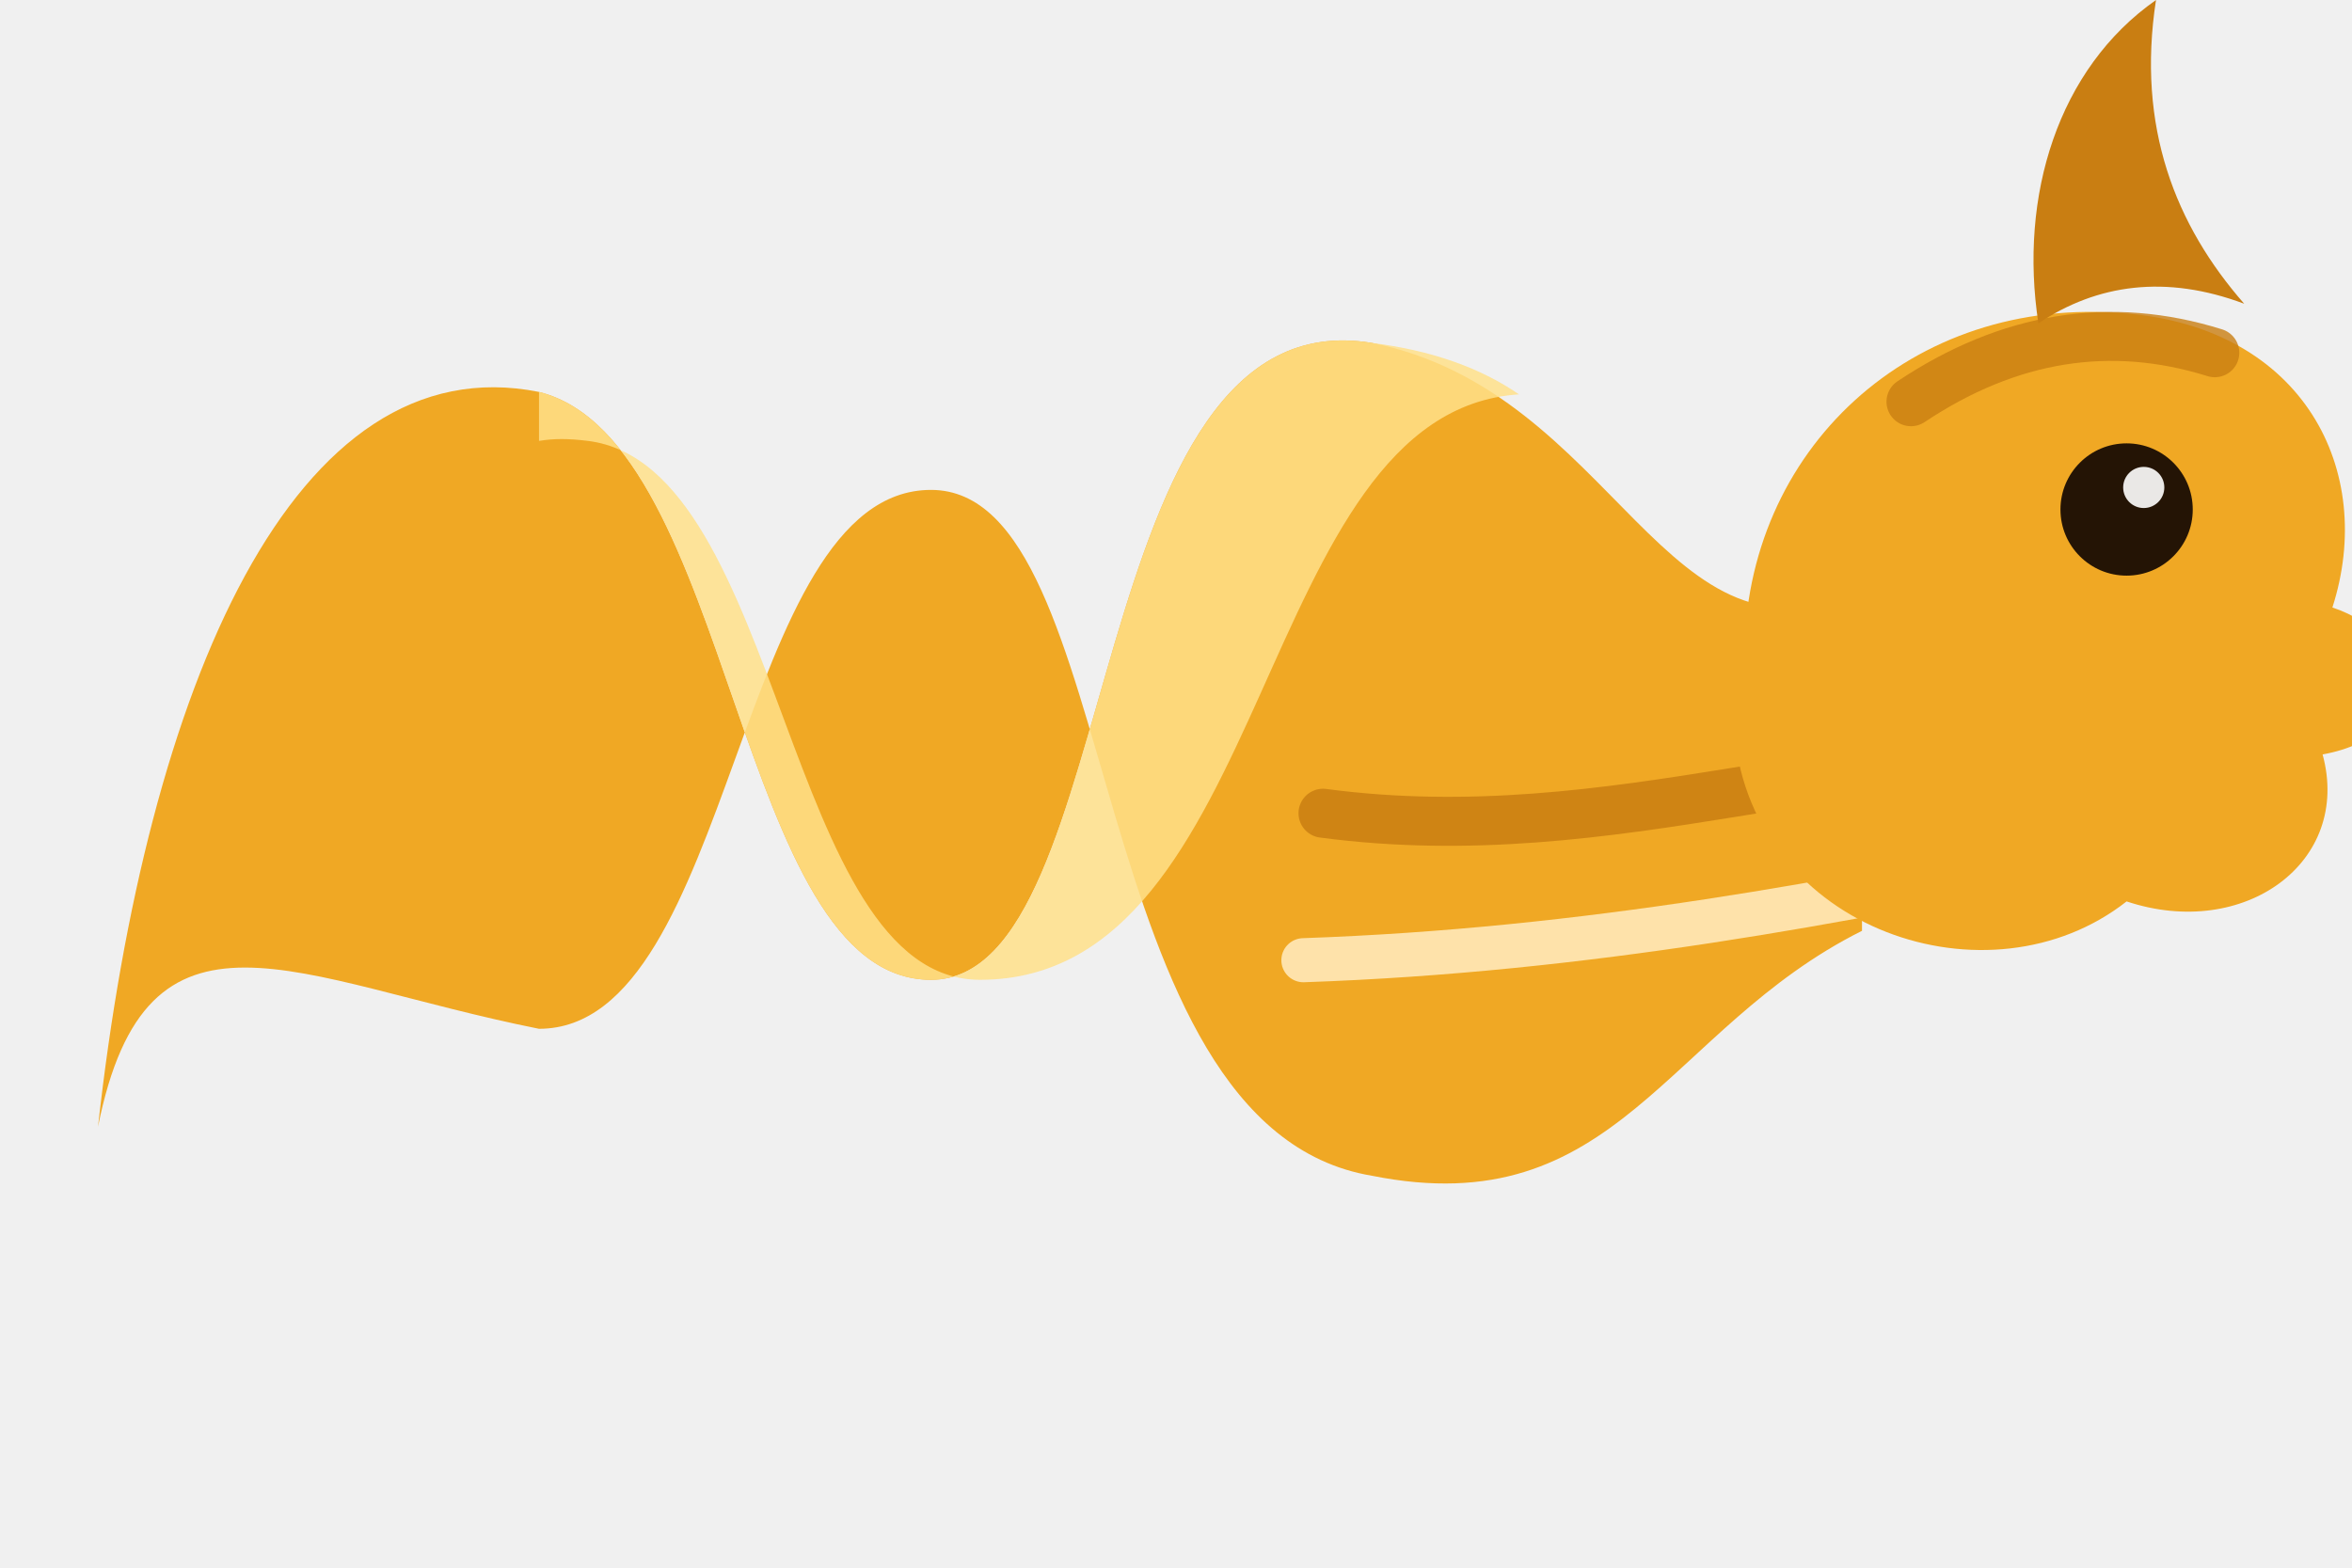
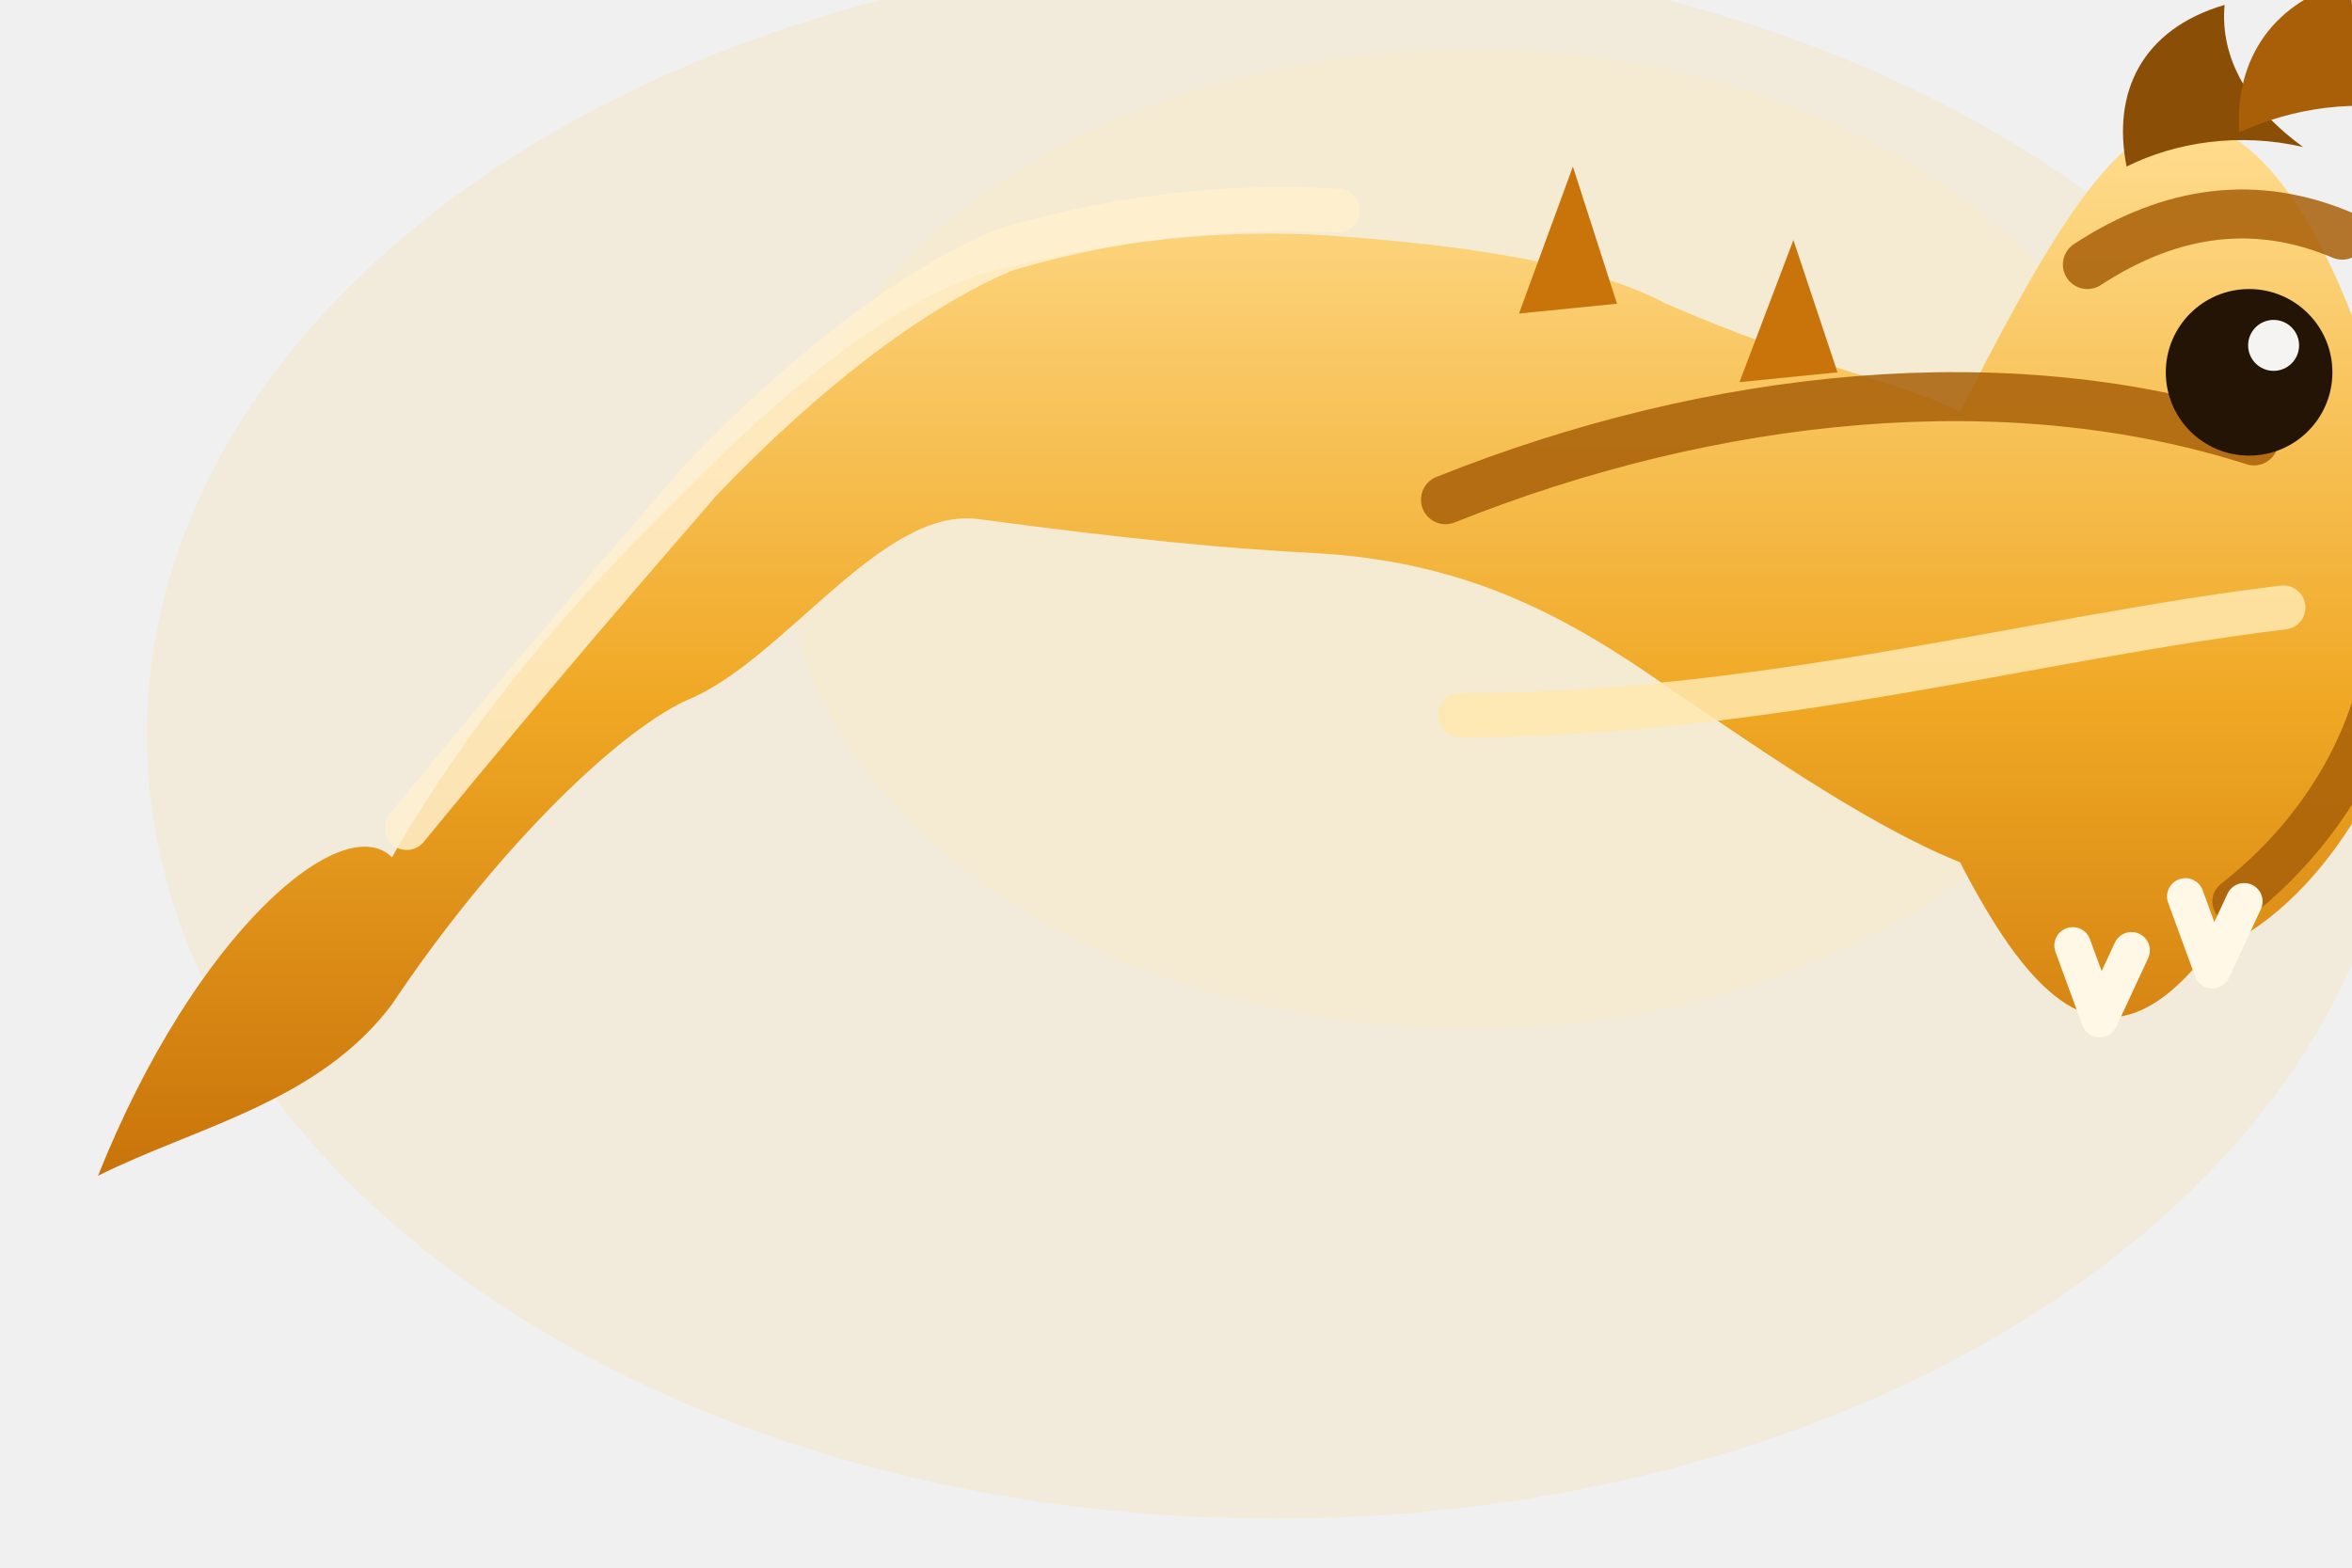
<svg xmlns="http://www.w3.org/2000/svg" viewBox="0 0 48 32">
-   <path d="M2 23C3 14 6 7 11 8C15 9 15 20 19 20C23 20 22 6 28 7C33 8 34 14 38 12            L38 19C34 21 33 25 28 24C22 23 23 10 19 10C15 10 15 21 11 21C6 20 3 18 2 23Z" fill="#f0a824" />
-   <path d="M11 8C15 9 15 20 19 20C23 20 22 6 28 7C29.2 7.15 30.2 7.5 31 8.05            C25.6 8.4 26 20 20 20C16 20 16 9.5 12 9C11.6 8.95 11.3 8.95 11 9Z" fill="#ffe08a" opacity="0.85" />
-   <path d="M43 15.6C38 15 33 17.4 27 16.6" stroke="#c97e12" stroke-width="1" fill="none" stroke-linecap="round" opacity="0.85" />
-   <path d="M42.4 17.4C37.6 18.4 32.4 19.4 26.6 19.6" stroke="#ffe9b8" stroke-width="0.9" fill="none" stroke-linecap="round" opacity="0.9" />
-   <path d="M35.6 13.4C35.6 9.2 39 6 43.4 6.4C47 6.7 48.5 9.6 47.6 12.4            C49.4 13 49.6 15 47.4 15.4C48 17.6 45.8 19.2 43.4 18.4            C40.6 20.6 35.8 19 35.4 15Z" fill="#f0a824" />
-   <path d="M41.6 6.6C41.2 4 42 1.4 44 0C43.6 2.6 44.4 4.6 45.8 6.2            C44.2 5.6 42.8 5.8 41.6 6.6Z" fill="#c97e12" />
-   <path d="M39 8.2q3-2 6.2-1" stroke="#c97e12" stroke-width="1" fill="none" stroke-linecap="round" opacity="0.8" />
-   <circle cx="43.4" cy="10.4" r="1.35" fill="#241405" />
-   <circle cx="43.75" cy="9.95" r="0.42" fill="#fff" opacity="0.9" />
+   <defs>
+     <linearGradient id="imugiBody" x1="0" y1="0" x2="0" y2="1">
+       <stop offset="0%" stop-color="#ffdd8f" />
+       <stop offset="55%" stop-color="#f0a824" />
+       <stop offset="100%" stop-color="#c9740a" />
+     </linearGradient>
+   </defs>
+   <ellipse cx="26" cy="15" rx="23" ry="16" fill="#ffcf6b" opacity="0.16" />
+   <ellipse cx="30" cy="11" rx="14" ry="10" fill="#ffe9b0" opacity="0.2" />
+   <path d="M2 24C4 19 7 16.5 8 17.5C10 14 12.5 11.5 14 10            C16 8 18 6.3 20 5.6C23 4.8 25.3 4.7 27 4.8            C30 5 32.5 5.4 34 6.2C37 7.5 38.8 7.8 40 8.4            C41.5 5.5 43 2.6 44.5 2.5C47 2.4 49 8 49.5 13            C49 15.5 47.5 18.5 45 19.5C43 22 41.5 20.5 40 17.6            C38 16.8 35.5 15 34 14C32 12.6 30 11.5 27 11.3            C25 11.2 23 11 20 10.6C18 10.3 16 13.5 14 14.3            C12.5 15 10 17.5 8 20.5C6.5 22.5 4 23 2 24Z" fill="url(#imugiBody)" />
+   <path d="M8.3 16.9C11 13.6 13 11.3 14.3 9.8C16.4 7.6 18.6 5.9 20.5 5.1            C23.2 4.3 25.5 4.2 27.3 4.3" stroke="#fff0cf" stroke-width="0.9" fill="none" stroke-linecap="round" opacity="0.85" />
+   <path d="M31 6.4l1.1-3l0.9 2.8M35.5 7.8l1.1-2.9l0.9 2.7" fill="#c9740a" />
+   <path d="M46 9C41 7.4 35 8 29.5 10.2" stroke="#a85f08" stroke-width="1" fill="none" stroke-linecap="round" opacity="0.85" />
+   <path d="M46.6 12.4C41.6 13 36 14.6 29.8 14.6" stroke="#ffe9b0" stroke-width="0.9" fill="none" stroke-linecap="round" opacity="0.85" />
+   <path d="M48.7 11.8C49 14 47.9 16.6 45.6 18.4" stroke="#a85f08" stroke-width="0.9" fill="none" stroke-linecap="round" opacity="0.85" />
+   <path d="M44.6 18.3l0.55 1.5l0.65-1.4M42.3 19.3l0.55 1.5l0.65-1.4" stroke="#fff8e6" stroke-width="0.75" fill="none" stroke-linecap="round" stroke-linejoin="round" />
+   <path d="M43.4 3.4C43.1 1.9 43.7 0.6 45.4 0.1C45.3 1.2 45.9 2.2 47 3            C45.7 2.7 44.4 2.9 43.4 3.4Z" fill="#8a4e06" />
+   <path d="M45.7 2.7C45.6 1.2 46.4 0 48 -0.4C47.9 0.6 48.4 1.6 49.4 2.3            C48.1 2 46.8 2.2 45.7 2.7Z" fill="#a85f08" />
+   <path d="M42.6 5.4q2.6-1.7 5.2-0.6" stroke="#a85f08" stroke-width="1" fill="none" stroke-linecap="round" opacity="0.85" />
+   <circle cx="45.9" cy="7.6" r="1.7" fill="#241405" />
+   <circle cx="46.4" cy="7.05" r="0.52" fill="#fff" opacity="0.95" />
</svg>
